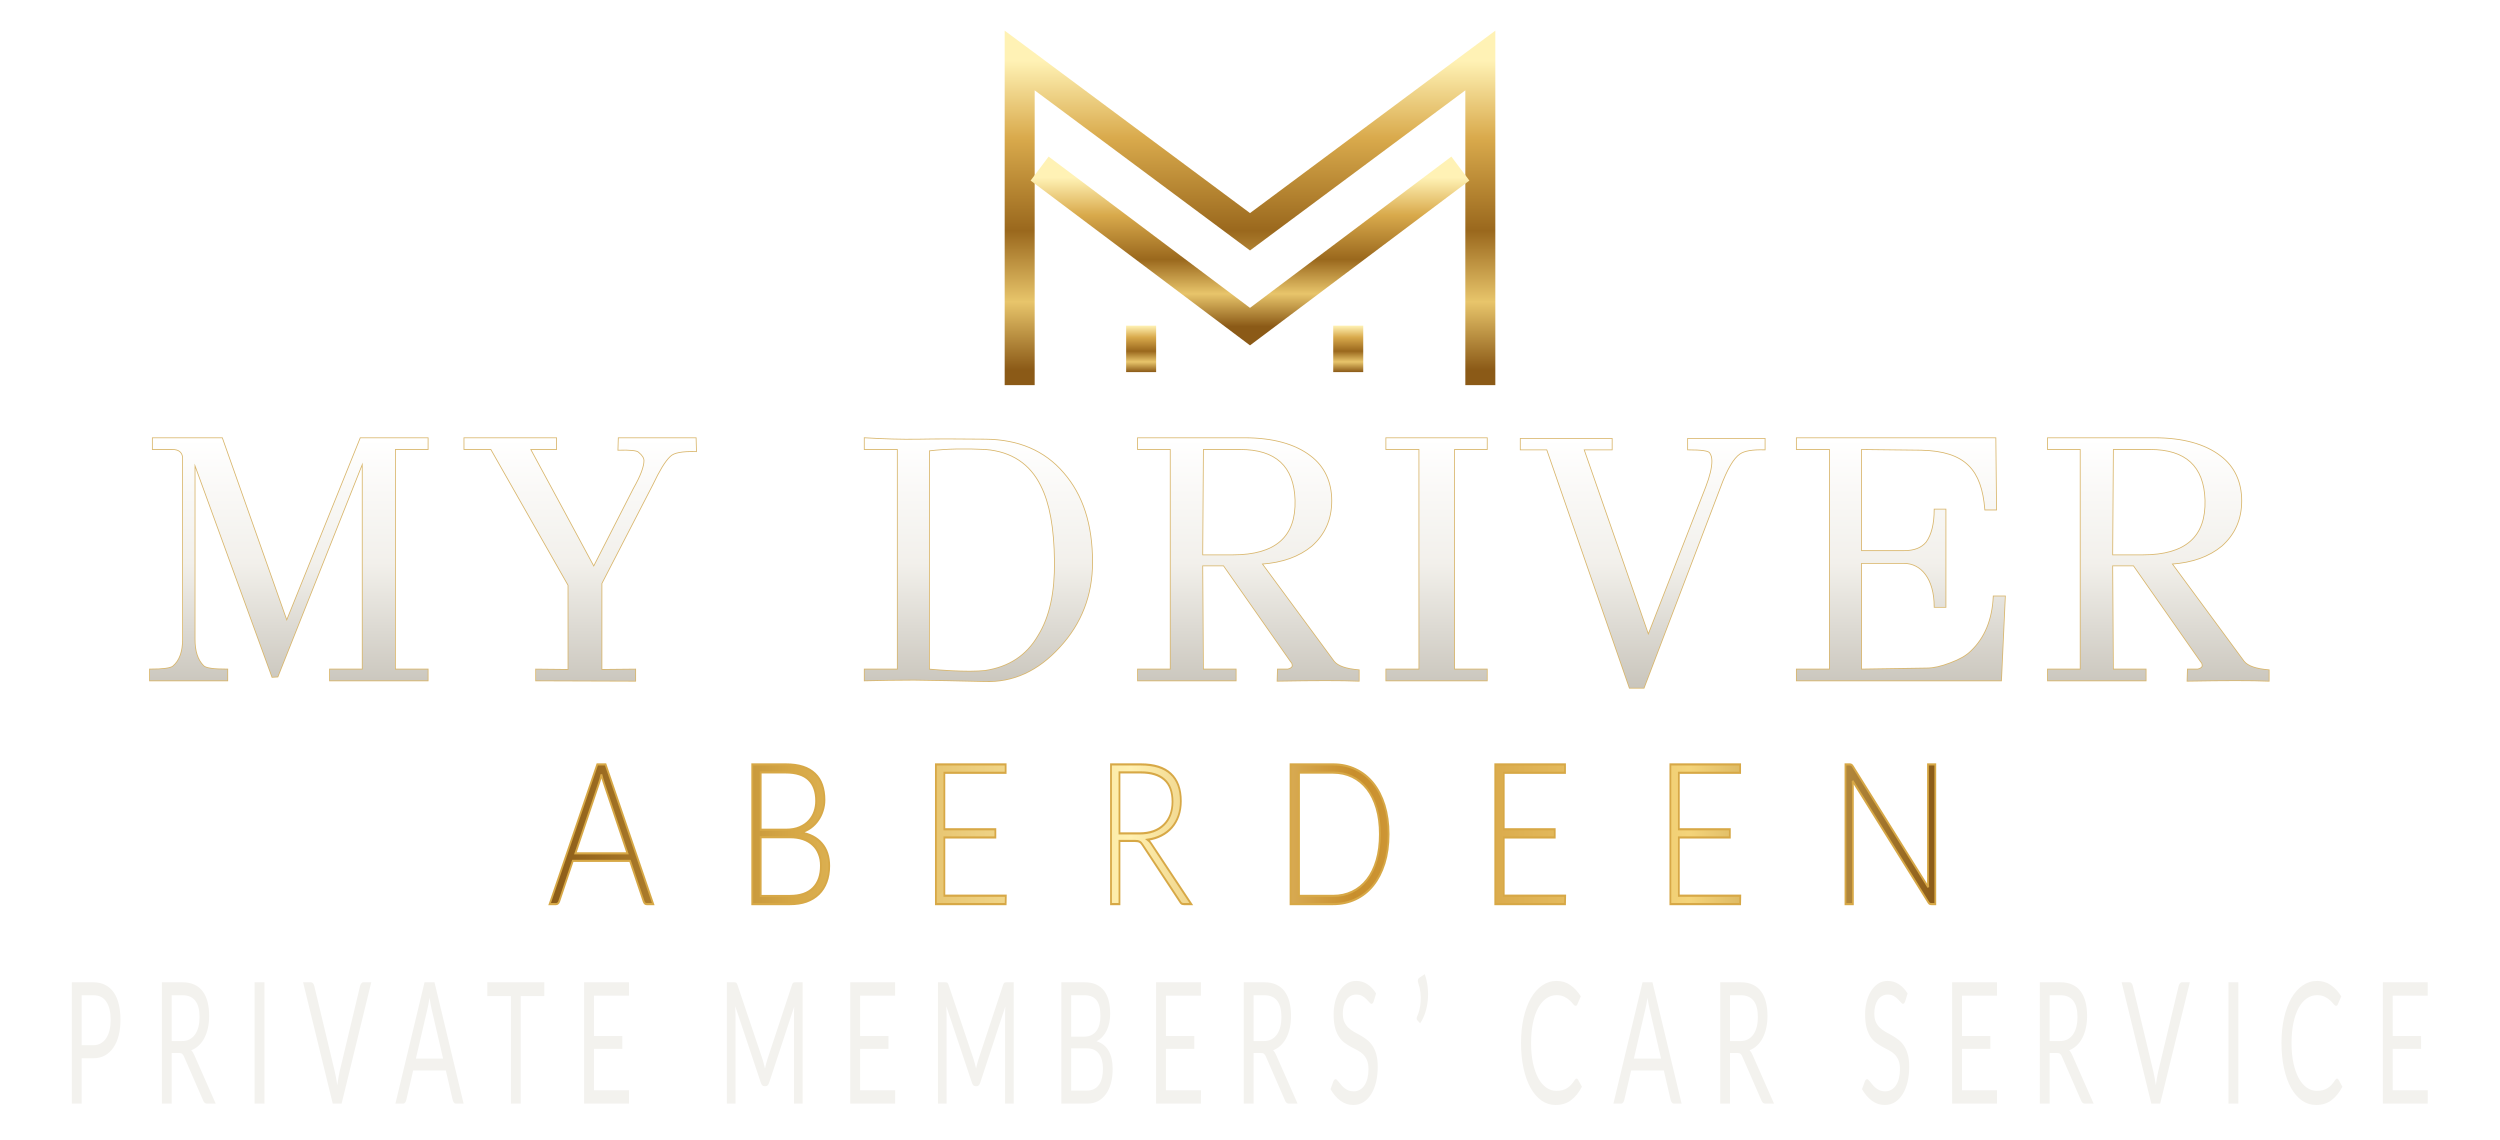
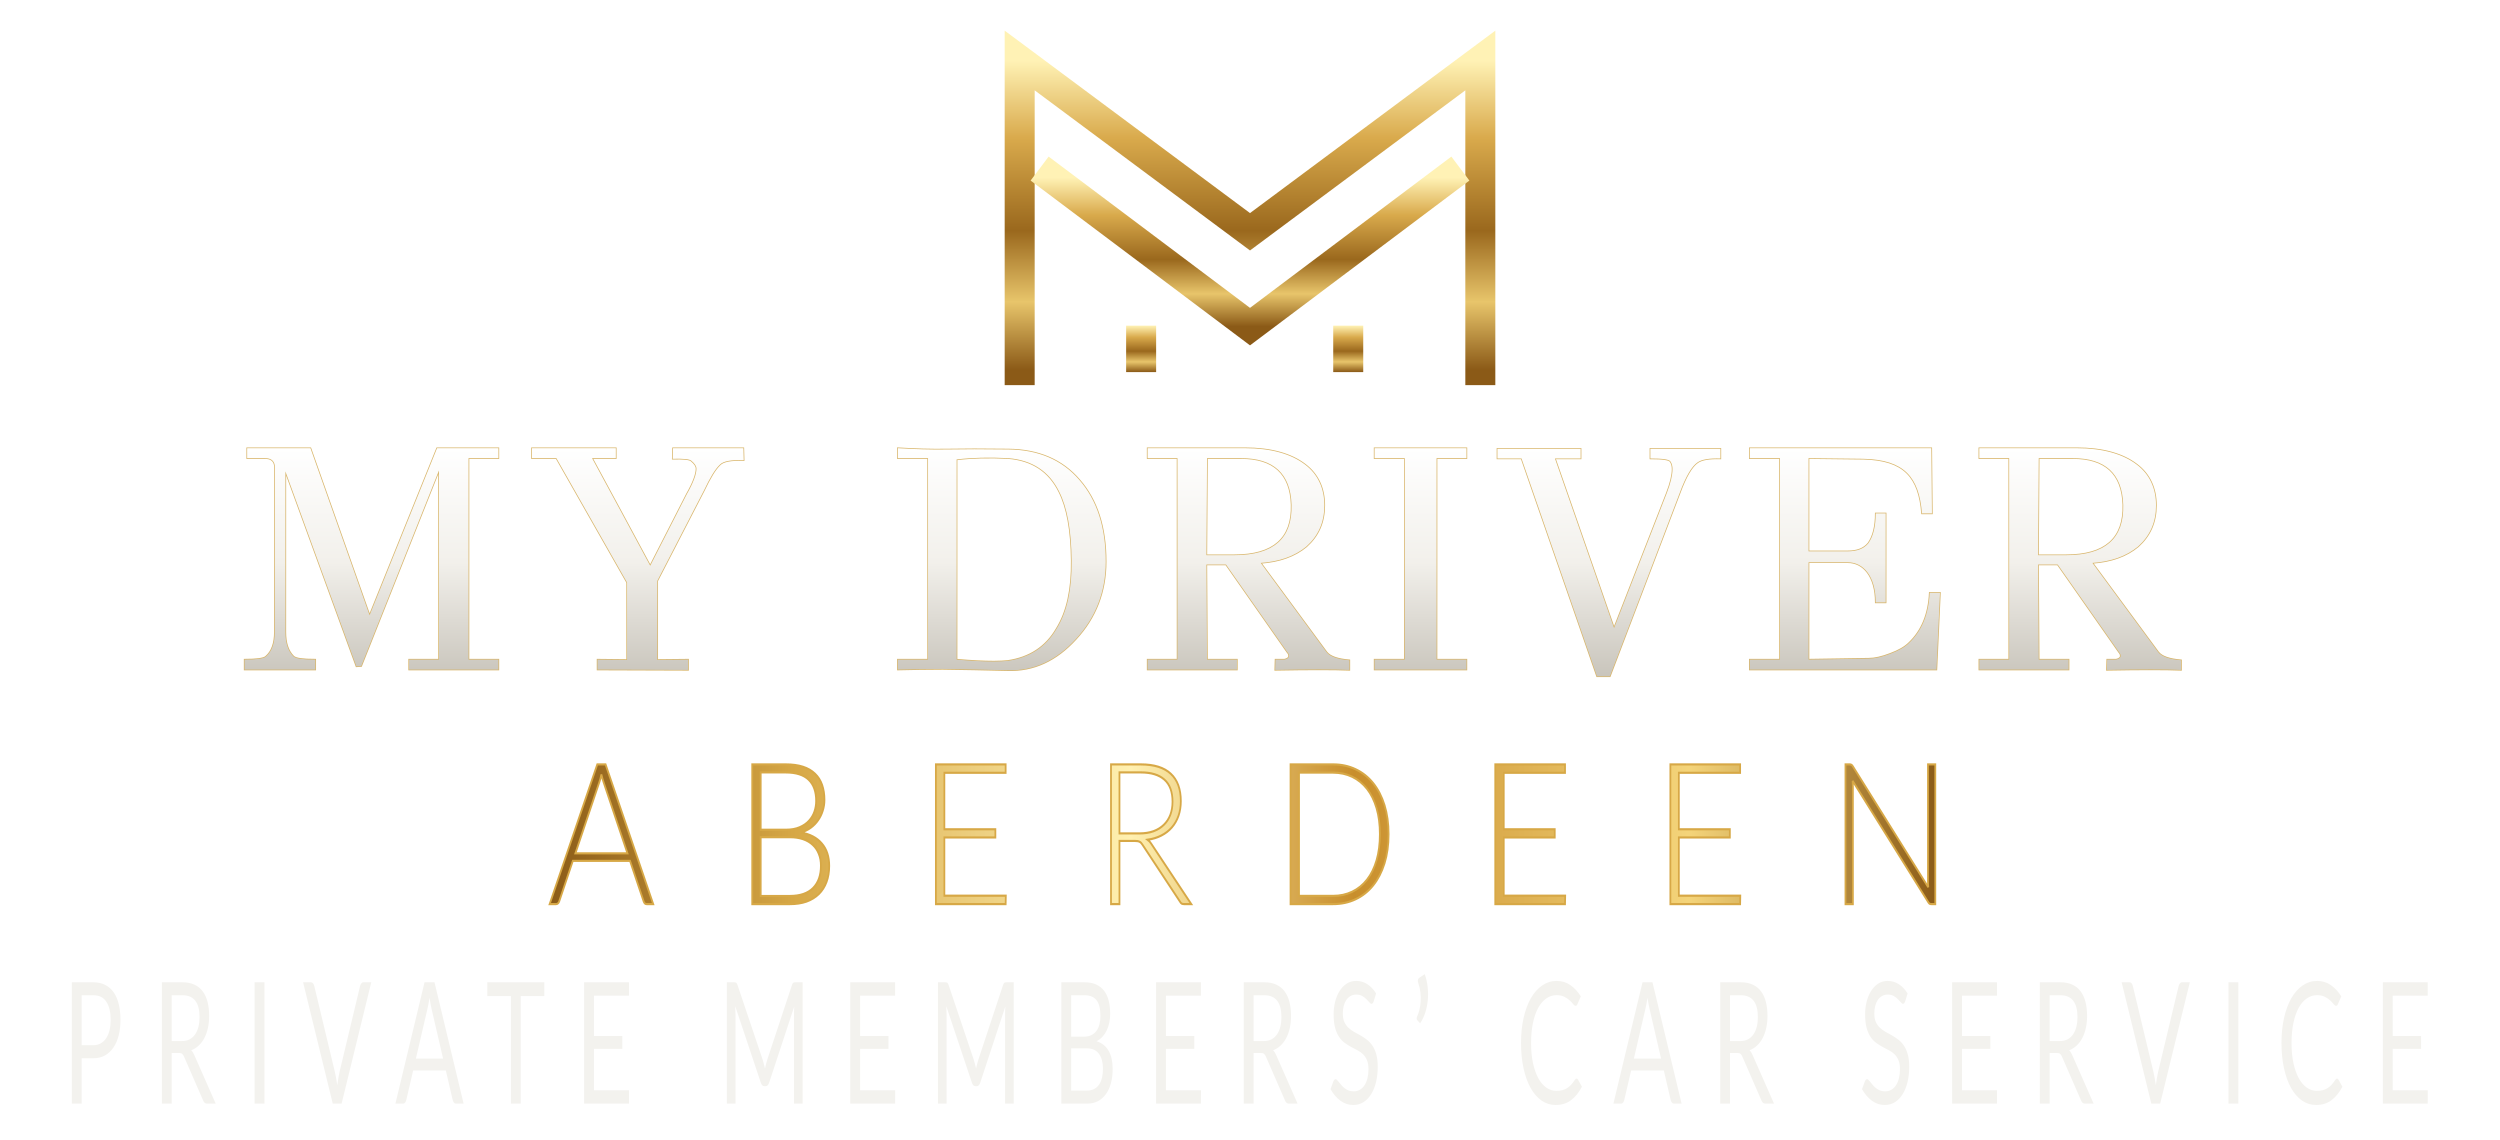
<svg xmlns="http://www.w3.org/2000/svg" width="1240" height="565" viewBox="0 0 1240 565" version="1.1" id="svg20">
  <defs id="defs17">
    <linearGradient id="gold" x1="0" y1="0" x2="1" y2="0">
      <stop offset="0" stop-color="#8a5a16" id="stop1" />
      <stop offset="0.18" stop-color="#d7a846" id="stop2" />
      <stop offset="0.42" stop-color="#fff0b0" id="stop3" />
      <stop offset="0.58" stop-color="#c88e2c" id="stop4" />
      <stop offset="0.82" stop-color="#f4d47a" id="stop5" />
      <stop offset="1" stop-color="#8a5a16" id="stop6" />
    </linearGradient>
    <linearGradient id="goldVertical" x1="0" y1="0" x2="0" y2="1">
      <stop offset="0" stop-color="#fff2b5" id="stop7" />
      <stop offset="0.25" stop-color="#d9aa4c" id="stop8" />
      <stop offset="0.55" stop-color="#9a681d" id="stop9" />
      <stop offset="0.78" stop-color="#e8c56b" id="stop10" />
      <stop offset="1" stop-color="#8b5a17" id="stop11" />
    </linearGradient>
    <linearGradient id="silver" x1="0" y1="0" x2="0" y2="1">
      <stop offset="0" stop-color="#ffffff" id="stop12" />
      <stop offset="0.5" stop-color="#f2f0eb" id="stop13" />
      <stop offset="1" stop-color="#c9c5bc" id="stop14" />
    </linearGradient>
    <filter id="softGlow" x="-30%" y="-30%" width="160%" height="160%">
      <feGaussianBlur stdDeviation="6" result="b" id="feGaussianBlur14" />
      <feMerge id="feMerge15">
        <feMergeNode in="b" id="feMergeNode14" />
        <feMergeNode in="SourceGraphic" id="feMergeNode15" />
      </feMerge>
    </filter>
    <filter id="textGlow" x="-10%" y="-20%" width="120%" height="140%">
      <feGaussianBlur stdDeviation="1.6" result="b" id="feGaussianBlur15" />
      <feMerge id="feMerge17">
        <feMergeNode in="b" id="feMergeNode16" />
        <feMergeNode in="SourceGraphic" id="feMergeNode17" />
      </feMerge>
    </filter>
  </defs>
  <g id="mark" fill="none" stroke="url(#goldVertical)" stroke-width="31" stroke-linecap="square" stroke-linejoin="miter" transform="translate(253.76 -30) scale(0.48)">
    <path d="M 525 445 L 525 125 L 763 302 L 1001 125 L 1001 445" id="path17" />
    <path d="M 558 246 L 763 400 L 968 246" id="path18" />
  </g>
  <g fill="url(#goldVertical)" id="g19" transform="translate(253.76 -30) scale(0.48)">
    <path id="rect18" d="m 635,399 h 31 v 48 h -31 z" />
    <path id="rect19" d="m 849,399 h 31 v 48 h -31 z" />
  </g>
-   <g transform="translate(43.400 19.250) scale(0.93)">
+   <g transform="translate(93 41.25) scale(0.85)">
    <path d="m 439.15,640.35 h -13.95 V 546.3 h 13.95 v -4.65 h -28.65 l -31.5,78 -27.6,-78 h -29.55 v 4.65 h 8.4 c 2.7,0 4.2,1.2 4.5,3.45 v 77.7 c 0,5.25 -1.35,9.15 -4.2,11.55 -1.05,0.9 -4.35,1.35 -9.9,1.35 V 645 h 33 v -4.65 c -5.85,0 -9.15,-0.45 -10.2,-1.5 -2.55,-2.55 -3.75,-6.3 -3.75,-11.4 v -75 l 33.15,91.05 2.25,-0.15 36.3,-91.35 v 88.35 h -13.95 V 645 h 41.7 z m 114.35,-98.7 h -32.85 l -0.15,4.95 c 4.95,-0.15 7.95,0.15 8.7,0.9 1.65,1.35 2.4,2.55 2.4,3.75 0,2.55 -1.5,6.6 -4.5,11.85 l -17.1,33.45 c -9,-16.65 -18,-33.45 -27.15,-50.25 h 11.1 v -4.65 h -39.15 v 4.65 h 11.4 l 33,58.05 v 36.15 l -13.8,-0.15 V 645 l 42.3,0.15 v -4.8 l -14.4,0.15 v -36.9 l 21.75,-42.15 c 2.85,-6 5.25,-10.05 7.5,-12.15 1.65,-1.65 5.25,-2.25 11.1,-2.1 z m 169.15,52.95 c 0,-16.05 -4.05,-28.65 -12.3,-38.1 -8.1,-9.45 -19.2,-14.1 -33.15,-14.25 -11.7,-0.15 -21.15,-0.15 -28.35,0 -7.8,0.15 -15.6,-0.15 -23.25,-0.6 v 4.65 h 14.1 v 94.05 h -14.1 V 645 c 6.45,-0.15 13.5,-0.3 21,-0.3 9.15,0.15 19.2,0.3 30.15,0.6 12.15,0.45 22.8,-4.5 31.95,-14.55 9.3,-10.05 13.95,-22.2 13.95,-36.15 z m -15.9,-0.45 c 0.15,13.35 -2.1,23.85 -7.05,31.8 -4.95,8.55 -12.6,13.5 -22.8,15 -1.65,0.15 -3.75,0.3 -6.45,0.3 -4.8,0 -10.65,-0.3 -17.4,-0.9 V 546.9 c 7.35,-0.9 15.45,-1.05 24.15,-0.6 11.1,0.9 19.05,6.15 23.7,15.6 3.75,7.35 5.7,18 5.85,32.25 z m 100.7,42.75 c 0.6,0.6 0.75,1.2 0.75,1.8 0,0.75 -0.75,1.35 -2.1,1.65 h -4.2 l -0.15,4.8 c 15.9,-0.3 27.3,-0.3 34.65,0 v -4.5 c -5.4,-0.45 -9,-1.65 -10.65,-3.75 l -30.75,-41.7 c 8.7,-0.6 15.9,-3.15 21.3,-7.65 5.55,-4.95 8.4,-11.25 8.4,-19.2 0,-7.95 -3,-14.55 -9,-19.05 -6.45,-4.95 -15.9,-7.65 -28.05,-7.65 h -45.45 v 4.65 h 13.95 v 94.05 h -13.95 V 645 h 41.7 v -4.65 h -13.95 l -0.3,-44.4 h 9.15 z m 1.95,-68.85 c 0.45,15.75 -8.4,23.55 -26.7,23.55 h -13.05 l 0.3,-45.3 h 15.9 c 15.15,0 23.1,7.2 23.55,21.75 z m 81.65,72.3 h -13.95 V 546.3 h 13.95 v -4.65 h -42.9 v 4.65 h 14.1 v 94.05 h -14.1 V 645 h 42.9 z m 118.55,-98.4 h -32.7 v 4.5 c 5.85,0 9,0.45 9.45,1.5 0.6,0.9 0.9,2.1 0.9,3.45 0,2.85 -0.9,6.6 -2.7,11.25 l -24.6,63 -27.6,-79.2 h 12 v -4.5 h -38.85 v 4.5 h 11.25 l 35.25,101.7 h 6 l 32.55,-85.5 c 2.85,-7.8 5.7,-12.6 8.4,-14.4 1.95,-1.35 5.4,-1.95 10.65,-1.8 z m 97.7,67.2 c -0.45,10.05 -3.75,17.85 -9.6,23.4 -1.95,1.95 -4.8,3.6 -8.85,5.1 -3.9,1.5 -7.2,2.25 -10.05,2.25 l -28.05,0.45 V 594.9 h 18.3 c 7.35,0 13.05,6.6 13.05,18.75 h 4.65 V 572.1 h -4.65 c 0,6.15 -1.2,10.8 -3.45,13.95 -2.1,2.55 -5.25,3.75 -9.6,3.75 h -18.3 v -43.5 l 25.65,0.3 c 19.05,0.45 25.95,8.55 27.3,25.5 h 4.65 l -0.3,-30.45 h -84.75 v 4.65 h 14.1 v 94.05 h -14.1 V 645 h 87.15 l 1.65,-35.85 z m 88.4,27.75 c 0.6,0.6 0.75,1.2 0.75,1.8 0,0.75 -0.75,1.35 -2.1,1.65 h -4.2 l -0.15,4.8 c 15.9,-0.3 27.3,-0.3 34.65,0 v -4.5 c -5.4,-0.45 -9,-1.65 -10.65,-3.75 l -30.75,-41.7 c 8.7,-0.6 15.9,-3.15 21.3,-7.65 5.55,-4.95 8.4,-11.25 8.4,-19.2 0,-7.95 -3,-14.55 -9,-19.05 -6.45,-4.95 -15.9,-7.65 -28.05,-7.65 h -45.45 v 4.65 h 13.95 v 94.05 h -13.95 V 645 h 41.7 v -4.65 h -13.95 l -0.3,-44.4 h 9.15 z m 1.95,-68.85 c 0.45,15.75 -8.4,23.55 -26.7,23.55 h -13.05 l 0.3,-45.3 h 15.9 c 15.15,0 23.1,7.2 23.55,21.75 z" id="main-wordmark" style="font-size:150px;font-family:'GFS Didot', Didot, serif;letter-spacing:5;text-anchor:middle;fill:url(#silver);stroke:#d8b56a;stroke-width:0.7;paint-order:stroke" aria-label="MY DRIVER" transform="translate(-367.5 -464.06) scale(1.25)" />
  </g>
  <g transform="translate(93.000 62.100) scale(0.85)">
    <path d="m 525.82,727.552 -9.216,-22.88 q -0.48,-1.12 -0.928,-2.688 -0.192,0.768 -0.416,1.472 -0.224,0.672 -0.48,1.248 l -9.216,22.848 z M 535.836,744 h -2.528 q -0.448,0 -0.736,-0.224 -0.288,-0.256 -0.448,-0.64 l -5.312,-13.152 h -22.24 l -5.312,13.152 q -0.128,0.352 -0.448,0.608 -0.32,0.256 -0.768,0.256 h -2.496 l 18.528,-45.28 h 3.232 z m 53.176,-2.624 q 5.952,0 8.992,-2.56 3.072,-2.592 3.072,-7.264 0,-2.144 -0.832,-3.84 -0.8,-1.728 -2.336,-2.912 -1.536,-1.216 -3.776,-1.856 -2.24,-0.64 -5.088,-0.64 h -11.392 v 19.072 z m -11.36,-40.064 v 18.592 h 9.792 q 3.136,0 5.344,-0.8 2.24,-0.8 3.648,-2.112 1.44,-1.312 2.112,-2.976 0.672,-1.664 0.672,-3.424 0,-4.576 -2.912,-6.912 -2.88,-2.368 -8.928,-2.368 z m 9.728,-2.592 q 3.872,0 6.72,0.768 2.848,0.768 4.704,2.272 1.856,1.472 2.752,3.616 0.896,2.144 0.896,4.864 0,1.792 -0.64,3.456 -0.608,1.664 -1.792,3.072 -1.152,1.408 -2.88,2.464 -1.696,1.024 -3.904,1.568 5.344,0.768 8.192,3.552 2.88,2.752 2.88,7.264 0,2.88 -1.024,5.184 -1.024,2.304 -2.976,3.904 -1.952,1.6 -4.8,2.464 -2.848,0.832 -6.464,0.832 h -14.688 v -45.28 z m 85.624,42.56 -0.064,2.72 h -27.136 v -45.28 h 27.136 v 2.72 h -23.84 v 18.304 h 19.84 v 2.656 h -19.84 v 18.88 z m 52.056,-20.192 q 3.008,0 5.376,-0.704 2.4,-0.736 4.032,-2.08 1.664,-1.344 2.528,-3.232 0.864,-1.888 0.864,-4.256 0,-4.832 -3.168,-7.168 -3.136,-2.336 -9.184,-2.336 h -8.288 v 19.776 z m 20.096,22.912 h -2.816 q -0.544,0 -0.928,-0.16 -0.352,-0.192 -0.672,-0.672 l -14.528,-18.368 q -0.256,-0.352 -0.544,-0.608 -0.256,-0.256 -0.608,-0.384 -0.32,-0.16 -0.8,-0.224 -0.448,-0.064 -1.12,-0.064 h -5.92 V 744 h -3.296 v -45.28 h 11.584 q 7.808,0 11.68,3.04 3.904,3.008 3.904,8.864 0,2.592 -0.896,4.736 -0.896,2.144 -2.592,3.776 -1.664,1.6 -4.064,2.624 -2.368,1.024 -5.344,1.376 0.768,0.48 1.376,1.28 z m 76.76,-22.656 q 0,5.248 -1.568,9.44 -1.568,4.192 -4.416,7.136 -2.848,2.944 -6.848,4.512 -3.968,1.568 -8.768,1.568 h -16.544 v -45.28 h 16.544 q 4.8,0 8.768,1.568 4,1.568 6.848,4.512 2.848,2.944 4.416,7.136 1.568,4.192 1.568,9.408 z m -3.392,0 q 0,-4.736 -1.312,-8.448 -1.312,-3.712 -3.712,-6.272 -2.4,-2.56 -5.76,-3.904 -3.36,-1.344 -7.424,-1.344 h -13.248 v 39.968 h 13.248 q 4.064,0 7.424,-1.344 3.36,-1.344 5.76,-3.904 2.4,-2.56 3.712,-6.272 1.312,-3.712 1.312,-8.48 z m 72.088,19.936 -0.064,2.72 h -27.136 v -45.28 h 27.136 v 2.72 h -23.84 v 18.304 h 19.84 v 2.656 h -19.84 v 18.88 z m 68.12,0 -0.064,2.72 h -27.136 v -45.28 h 27.136 v 2.72 h -23.84 v 18.304 h 19.84 v 2.656 h -19.84 v 18.88 z m 75.864,-42.56 V 744 h -1.536 q -0.416,0 -0.704,-0.128 -0.256,-0.16 -0.512,-0.512 l -29.408,-39.296 q 0.096,0.96 0.096,1.824 V 744 h -2.88 v -45.28 h 1.632 q 0.448,0 0.672,0.128 0.256,0.096 0.544,0.48 l 29.344,39.2 q -0.096,-0.96 -0.096,-1.824 V 698.72 Z" id="text19" style="font-weight:300;font-size:64px;font-family:Lato, Helvetica, Arial, sans-serif;letter-spacing:31;text-anchor:middle;fill:url(#gold)" aria-label="ABERDEEN" transform="translate(-532 -884.696) scale(1.5 1.8)" stroke="#d7a846" stroke-width="0.7" />
  </g>
  <g stroke="url(#gold)" stroke-width="2" id="g20" transform="translate(0 -309)">
    <path id="line19" d="M 35,723 H 170" />
    <path id="line20" d="M 1070,723 H 1205" />
  </g>
  <path d="m 290.99,809.51 q 1.743,0 3.066,-0.462 1.344,-0.462 2.247,-1.281 0.924,-0.84 1.386,-1.995 0.462,-1.155 0.462,-2.541 0,-2.877 -1.785,-4.494 -1.764,-1.617 -5.376,-1.617 h -4.83 v 12.39 z m 0,-15.603 q 2.856,0 4.956,0.672 2.121,0.651 3.507,1.869 1.386,1.218 2.058,2.94 0.693,1.722 0.693,3.843 0,2.1 -0.735,3.843 -0.735,1.743 -2.163,3.003 -1.407,1.26 -3.507,1.974 -2.079,0.693 -4.809,0.693 h -4.83 V 824 h -4.053 v -30.093 z m 36.675,14.574 q 1.764,0 3.108,-0.42 1.365,-0.441 2.268,-1.218 0.924,-0.798 1.386,-1.89 0.462,-1.092 0.462,-2.415 0,-2.688 -1.764,-4.053 -1.764,-1.365 -5.292,-1.365 h -4.452 v 11.361 z m 13.902,15.519 h -3.612 q -1.113,0 -1.638,-0.861 l -7.812,-10.752 q -0.357,-0.504 -0.777,-0.714 -0.399,-0.231 -1.26,-0.231 h -3.087 V 824 h -4.053 v -30.093 h 8.505 q 2.856,0 4.935,0.588 2.079,0.567 3.423,1.659 1.365,1.092 2.016,2.646 0.651,1.533 0.651,3.444 0,1.596 -0.504,2.982 -0.504,1.386 -1.47,2.499 -0.945,1.092 -2.331,1.869 -1.365,0.777 -3.108,1.176 0.777,0.441 1.344,1.281 z m 20.148,0 h -4.074 v -30.093 h 4.074 z m 44.151,-30.093 -12.264,30.093 h -3.654 l -12.264,-30.093 h 3.255 q 0.546,0 0.882,0.273 0.336,0.273 0.504,0.693 l 8.484,21.231 q 0.273,0.714 0.525,1.554 0.273,0.84 0.483,1.764 0.21,-0.924 0.441,-1.764 0.231,-0.84 0.504,-1.554 l 8.463,-21.231 q 0.126,-0.357 0.483,-0.651 0.378,-0.315 0.903,-0.315 z m 29.682,18.921 -4.725,-12.243 q -0.21,-0.546 -0.441,-1.26 -0.231,-0.735 -0.441,-1.554 -0.441,1.701 -0.903,2.835 l -4.725,12.222 z m 8.484,11.172 h -3.15 q -0.546,0 -0.882,-0.273 -0.336,-0.273 -0.504,-0.693 l -2.814,-7.266 h -13.503 l -2.814,7.266 q -0.126,0.378 -0.483,0.672 -0.357,0.294 -0.882,0.294 h -3.15 l 12.033,-30.093 h 4.116 z m 33.357,-26.67 h -9.744 V 824 h -4.053 v -26.67 h -9.765 v -3.423 h 23.562 z m 35.016,23.352 -0.021,3.318 h -18.543 v -30.093 h 18.543 v 3.318 h -14.469 v 9.996 h 11.718 v 3.192 h -11.718 v 10.269 z m 71.754,-26.775 V 824 h -3.57 v -22.113 q 0,-0.441 0.021,-0.945 0.042,-0.504 0.084,-1.029 l -10.332,18.816 q -0.483,0.945 -1.47,0.945 h -0.588 q -0.987,0 -1.47,-0.945 l -10.542,-18.9 q 0.126,1.113 0.126,2.058 V 824 h -3.57 v -30.093 h 3.003 q 0.546,0 0.84,0.105 0.294,0.105 0.567,0.588 l 10.395,18.522 q 0.252,0.504 0.483,1.05 0.252,0.546 0.462,1.113 0.21,-0.567 0.441,-1.113 0.231,-0.567 0.504,-1.071 l 10.206,-18.501 q 0.252,-0.483 0.546,-0.588 0.315,-0.105 0.861,-0.105 z m 38.25,26.775 -0.021,3.318 h -18.543 v -30.093 h 18.543 v 3.318 h -14.469 v 9.996 h 11.718 v 3.192 h -11.718 v 10.269 z m 49.002,-26.775 V 824 h -3.57 v -22.113 q 0,-0.441 0.021,-0.945 0.042,-0.504 0.084,-1.029 l -10.332,18.816 q -0.483,0.945 -1.47,0.945 h -0.588 q -0.987,0 -1.47,-0.945 l -10.542,-18.9 q 0.126,1.113 0.126,2.058 V 824 h -3.57 v -30.093 h 3.003 q 0.546,0 0.84,0.105 0.294,0.105 0.567,0.588 l 10.395,18.522 q 0.252,0.504 0.483,1.05 0.252,0.546 0.462,1.113 0.21,-0.567 0.441,-1.113 0.231,-0.567 0.504,-1.071 l 10.206,-18.501 q 0.252,-0.483 0.546,-0.588 0.315,-0.105 0.861,-0.105 z m 30.249,26.859 q 1.743,0 3.003,-0.399 1.26,-0.399 2.058,-1.113 0.819,-0.735 1.197,-1.722 0.378,-1.008 0.378,-2.205 0,-2.331 -1.659,-3.675 -1.659,-1.365 -4.977,-1.365 h -6.51 v 10.479 z m -6.51,-23.646 v 10.269 h 5.376 q 1.722,0 2.982,-0.378 1.281,-0.378 2.1,-1.05 0.84,-0.672 1.239,-1.617 0.399,-0.966 0.399,-2.1 0,-2.667 -1.596,-3.885 -1.596,-1.239 -4.956,-1.239 z m 5.544,-3.213 q 2.772,0 4.767,0.546 2.016,0.546 3.297,1.554 1.302,1.008 1.911,2.478 0.609,1.449 0.609,3.276 0,1.113 -0.357,2.142 -0.336,1.008 -1.029,1.89 -0.693,0.882 -1.764,1.596 -1.05,0.693 -2.478,1.134 3.318,0.63 4.977,2.373 1.68,1.722 1.68,4.536 0,1.911 -0.714,3.486 -0.693,1.575 -2.058,2.709 -1.344,1.134 -3.318,1.764 -1.974,0.609 -4.494,0.609 h -10.626 v -30.093 z m 48.12,26.775 -0.021,3.318 h -18.543 v -30.093 h 18.543 v 3.318 h -14.469 v 9.996 h 11.718 v 3.192 h -11.718 v 10.269 z m 26.028,-12.201 q 1.764,0 3.108,-0.42 1.365,-0.441 2.268,-1.218 0.924,-0.798 1.386,-1.89 0.462,-1.092 0.462,-2.415 0,-2.688 -1.764,-4.053 -1.764,-1.365 -5.292,-1.365 h -4.452 v 11.361 z m 13.902,15.519 h -3.612 q -1.113,0 -1.638,-0.861 l -7.812,-10.752 q -0.357,-0.504 -0.777,-0.714 -0.399,-0.231 -1.26,-0.231 h -3.087 V 824 h -4.053 v -30.093 h 8.505 q 2.856,0 4.935,0.588 2.079,0.567 3.423,1.659 1.365,1.092 2.016,2.646 0.651,1.533 0.651,3.444 0,1.596 -0.504,2.982 -0.504,1.386 -1.47,2.499 -0.945,1.092 -2.331,1.869 -1.365,0.777 -3.108,1.176 0.777,0.441 1.344,1.281 z m 31.467,-25.389 q -0.189,0.315 -0.42,0.483 -0.21,0.147 -0.525,0.147 -0.357,0 -0.84,-0.357 -0.483,-0.357 -1.218,-0.777 -0.714,-0.441 -1.743,-0.798 -1.008,-0.357 -2.457,-0.357 -1.365,0 -2.415,0.378 -1.029,0.357 -1.743,0.987 -0.693,0.63 -1.05,1.491 -0.357,0.84 -0.357,1.827 0,1.26 0.609,2.1 0.63,0.819 1.638,1.407 1.029,0.588 2.31,1.029 1.302,0.42 2.646,0.882 1.365,0.462 2.646,1.05 1.302,0.567 2.31,1.449 1.029,0.882 1.638,2.163 0.63,1.281 0.63,3.15 0,1.974 -0.672,3.717 -0.672,1.722 -1.974,3.003 -1.281,1.281 -3.171,2.016 -1.869,0.735 -4.263,0.735 -2.94,0 -5.334,-1.05 -2.394,-1.071 -4.095,-2.877 l 1.176,-1.932 q 0.168,-0.231 0.399,-0.378 0.252,-0.168 0.546,-0.168 0.273,0 0.609,0.231 0.357,0.21 0.798,0.546 0.441,0.336 1.008,0.735 0.567,0.399 1.281,0.735 0.735,0.336 1.659,0.567 0.924,0.21 2.079,0.21 1.449,0 2.583,-0.399 1.134,-0.399 1.911,-1.113 0.798,-0.735 1.218,-1.743 0.42,-1.008 0.42,-2.247 0,-1.365 -0.63,-2.226 -0.609,-0.882 -1.617,-1.47 -1.008,-0.588 -2.31,-0.987 -1.302,-0.42 -2.646,-0.84 -1.344,-0.441 -2.646,-1.008 -1.302,-0.567 -2.31,-1.47 -1.008,-0.903 -1.638,-2.247 -0.609,-1.365 -0.609,-3.36 0,-1.596 0.609,-3.087 0.63,-1.491 1.806,-2.646 1.197,-1.155 2.919,-1.848 1.743,-0.693 3.99,-0.693 2.52,0 4.578,0.798 2.079,0.798 3.654,2.31 z m 21.093,-6.72 q 0.882,1.491 1.197,3.15 0.315,1.659 0.063,3.276 -0.252,1.617 -1.05,3.108 -0.798,1.491 -2.121,2.646 l -1.134,-0.735 q -0.315,-0.189 -0.294,-0.483 0.042,-0.315 0.21,-0.504 0.546,-0.672 0.924,-1.617 0.399,-0.966 0.504,-2.058 0.126,-1.113 -0.105,-2.289 -0.21,-1.176 -0.861,-2.268 -0.273,-0.441 -0.168,-0.777 0.126,-0.357 0.525,-0.525 z m 62.766,25.893 q 0.336,0 0.588,0.273 l 1.617,1.743 q -1.848,2.142 -4.494,3.339 -2.625,1.197 -6.363,1.197 -3.234,0 -5.88,-1.113 -2.646,-1.134 -4.515,-3.15 -1.869,-2.037 -2.898,-4.872 -1.029,-2.835 -1.029,-6.237 0,-3.402 1.071,-6.237 1.071,-2.835 3.003,-4.872 1.953,-2.037 4.662,-3.15 2.709,-1.134 5.985,-1.134 3.213,0 5.67,1.029 2.457,1.029 4.326,2.793 l -1.344,1.869 q -0.126,0.21 -0.336,0.357 -0.189,0.126 -0.525,0.126 -0.378,0 -0.924,-0.399 -0.546,-0.42 -1.428,-0.924 -0.882,-0.504 -2.205,-0.903 -1.323,-0.42 -3.255,-0.42 -2.331,0 -4.263,0.819 -1.932,0.798 -3.339,2.331 -1.386,1.533 -2.163,3.738 -0.777,2.205 -0.777,4.977 0,2.814 0.798,5.019 0.819,2.205 2.205,3.738 1.407,1.512 3.297,2.31 1.911,0.798 4.116,0.798 1.344,0 2.415,-0.147 1.092,-0.168 1.995,-0.504 0.924,-0.336 1.701,-0.84 0.798,-0.525 1.575,-1.239 0.357,-0.315 0.714,-0.315 z m 34.911,-4.956 -4.725,-12.243 q -0.21,-0.546 -0.441,-1.26 -0.231,-0.735 -0.441,-1.554 -0.441,1.701 -0.903,2.835 l -4.725,12.222 z m 8.484,11.172 h -3.15 q -0.546,0 -0.882,-0.273 -0.336,-0.273 -0.504,-0.693 l -2.814,-7.266 h -13.503 l -2.814,7.266 q -0.126,0.378 -0.483,0.672 -0.357,0.294 -0.882,0.294 h -3.15 l 12.033,-30.093 h 4.116 z m 24.306,-15.519 q 1.764,0 3.108,-0.42 1.365,-0.441 2.268,-1.218 0.924,-0.798 1.386,-1.89 0.462,-1.092 0.462,-2.415 0,-2.688 -1.764,-4.053 -1.764,-1.365 -5.292,-1.365 h -4.452 v 11.361 z m 13.902,15.519 h -3.612 q -1.113,0 -1.638,-0.861 l -7.812,-10.752 q -0.357,-0.504 -0.777,-0.714 -0.399,-0.231 -1.26,-0.231 h -3.087 V 824 h -4.053 v -30.093 h 8.505 q 2.856,0 4.935,0.588 2.079,0.567 3.423,1.659 1.365,1.092 2.016,2.646 0.651,1.533 0.651,3.444 0,1.596 -0.504,2.982 -0.504,1.386 -1.47,2.499 -0.945,1.092 -2.331,1.869 -1.365,0.777 -3.108,1.176 0.777,0.441 1.344,1.281 z m 54.219,-25.389 q -0.189,0.315 -0.42,0.483 -0.21,0.147 -0.525,0.147 -0.357,0 -0.84,-0.357 -0.483,-0.357 -1.218,-0.777 -0.714,-0.441 -1.743,-0.798 -1.008,-0.357 -2.457,-0.357 -1.365,0 -2.415,0.378 -1.029,0.357 -1.743,0.987 -0.693,0.63 -1.05,1.491 -0.357,0.84 -0.357,1.827 0,1.26 0.609,2.1 0.63,0.819 1.638,1.407 1.029,0.588 2.31,1.029 1.302,0.42 2.646,0.882 1.365,0.462 2.646,1.05 1.302,0.567 2.31,1.449 1.029,0.882 1.638,2.163 0.63,1.281 0.63,3.15 0,1.974 -0.672,3.717 -0.672,1.722 -1.974,3.003 -1.281,1.281 -3.171,2.016 -1.869,0.735 -4.263,0.735 -2.94,0 -5.334,-1.05 -2.394,-1.071 -4.095,-2.877 l 1.176,-1.932 q 0.168,-0.231 0.399,-0.378 0.252,-0.168 0.546,-0.168 0.273,0 0.609,0.231 0.357,0.21 0.798,0.546 0.441,0.336 1.008,0.735 0.567,0.399 1.281,0.735 0.735,0.336 1.659,0.567 0.924,0.21 2.079,0.21 1.449,0 2.583,-0.399 1.134,-0.399 1.911,-1.113 0.798,-0.735 1.218,-1.743 0.42,-1.008 0.42,-2.247 0,-1.365 -0.63,-2.226 -0.609,-0.882 -1.617,-1.47 -1.008,-0.588 -2.31,-0.987 -1.302,-0.42 -2.646,-0.84 -1.344,-0.441 -2.646,-1.008 -1.302,-0.567 -2.31,-1.47 -1.008,-0.903 -1.638,-2.247 -0.609,-1.365 -0.609,-3.36 0,-1.596 0.609,-3.087 0.63,-1.491 1.806,-2.646 1.197,-1.155 2.919,-1.848 1.743,-0.693 3.99,-0.693 2.52,0 4.578,0.798 2.079,0.798 3.654,2.31 z m 37.956,22.071 -0.021,3.318 h -18.543 v -30.093 h 18.543 v 3.318 h -14.469 v 9.996 h 11.718 v 3.192 h -11.718 v 10.269 z m 26.028,-12.201 q 1.764,0 3.108,-0.42 1.365,-0.441 2.268,-1.218 0.924,-0.798 1.386,-1.89 0.462,-1.092 0.462,-2.415 0,-2.688 -1.764,-4.053 -1.764,-1.365 -5.292,-1.365 h -4.452 v 11.361 z m 13.902,15.519 h -3.612 q -1.113,0 -1.638,-0.861 l -7.812,-10.752 q -0.357,-0.504 -0.777,-0.714 -0.399,-0.231 -1.26,-0.231 h -3.087 V 824 h -4.053 v -30.093 h 8.505 q 2.856,0 4.935,0.588 2.079,0.567 3.423,1.659 1.365,1.092 2.016,2.646 0.651,1.533 0.651,3.444 0,1.596 -0.504,2.982 -0.504,1.386 -1.47,2.499 -0.945,1.092 -2.331,1.869 -1.365,0.777 -3.108,1.176 0.777,0.441 1.344,1.281 z m 39.762,-30.093 -12.264,30.093 h -3.654 l -12.264,-30.093 h 3.255 q 0.546,0 0.882,0.273 0.336,0.273 0.504,0.693 l 8.484,21.231 q 0.273,0.714 0.525,1.554 0.273,0.84 0.483,1.764 0.21,-0.924 0.441,-1.764 0.231,-0.84 0.504,-1.554 l 8.463,-21.231 q 0.126,-0.357 0.483,-0.651 0.378,-0.315 0.903,-0.315 z M 1177.582,824 h -4.074 v -30.093 h 4.074 z m 40.812,-6.216 q 0.336,0 0.588,0.273 l 1.617,1.743 q -1.848,2.142 -4.494,3.339 -2.625,1.197 -6.363,1.197 -3.234,0 -5.88,-1.113 -2.646,-1.134 -4.515,-3.15 -1.869,-2.037 -2.898,-4.872 -1.029,-2.835 -1.029,-6.237 0,-3.402 1.071,-6.237 1.071,-2.835 3.003,-4.872 1.953,-2.037 4.662,-3.15 2.709,-1.134 5.985,-1.134 3.213,0 5.67,1.029 2.457,1.029 4.326,2.793 l -1.344,1.869 q -0.126,0.21 -0.336,0.357 -0.189,0.126 -0.525,0.126 -0.378,0 -0.924,-0.399 -0.546,-0.42 -1.428,-0.924 -0.882,-0.504 -2.205,-0.903 -1.323,-0.42 -3.255,-0.42 -2.331,0 -4.263,0.819 -1.932,0.798 -3.339,2.331 -1.386,1.533 -2.163,3.738 -0.777,2.205 -0.777,4.977 0,2.814 0.798,5.019 0.819,2.205 2.205,3.738 1.407,1.512 3.297,2.31 1.911,0.798 4.116,0.798 1.344,0 2.415,-0.147 1.092,-0.168 1.995,-0.504 0.924,-0.336 1.701,-0.84 0.798,-0.525 1.575,-1.239 0.357,-0.315 0.714,-0.315 z m 37.494,2.898 -0.021,3.318 h -18.543 v -30.093 h 18.543 v 3.318 h -14.469 v 9.996 h 11.718 v 3.192 h -11.718 v 10.269 z" id="text20" style="font-size:42px;font-family:Lato, Helvetica, Arial, sans-serif;letter-spacing:12;text-anchor:middle;fill:#f3f2ee" aria-label="PRIVATE MEMBERS’ CAR SERVICE" transform="translate(-302.89 -1100.6) scale(1.2 2)" />
</svg>
